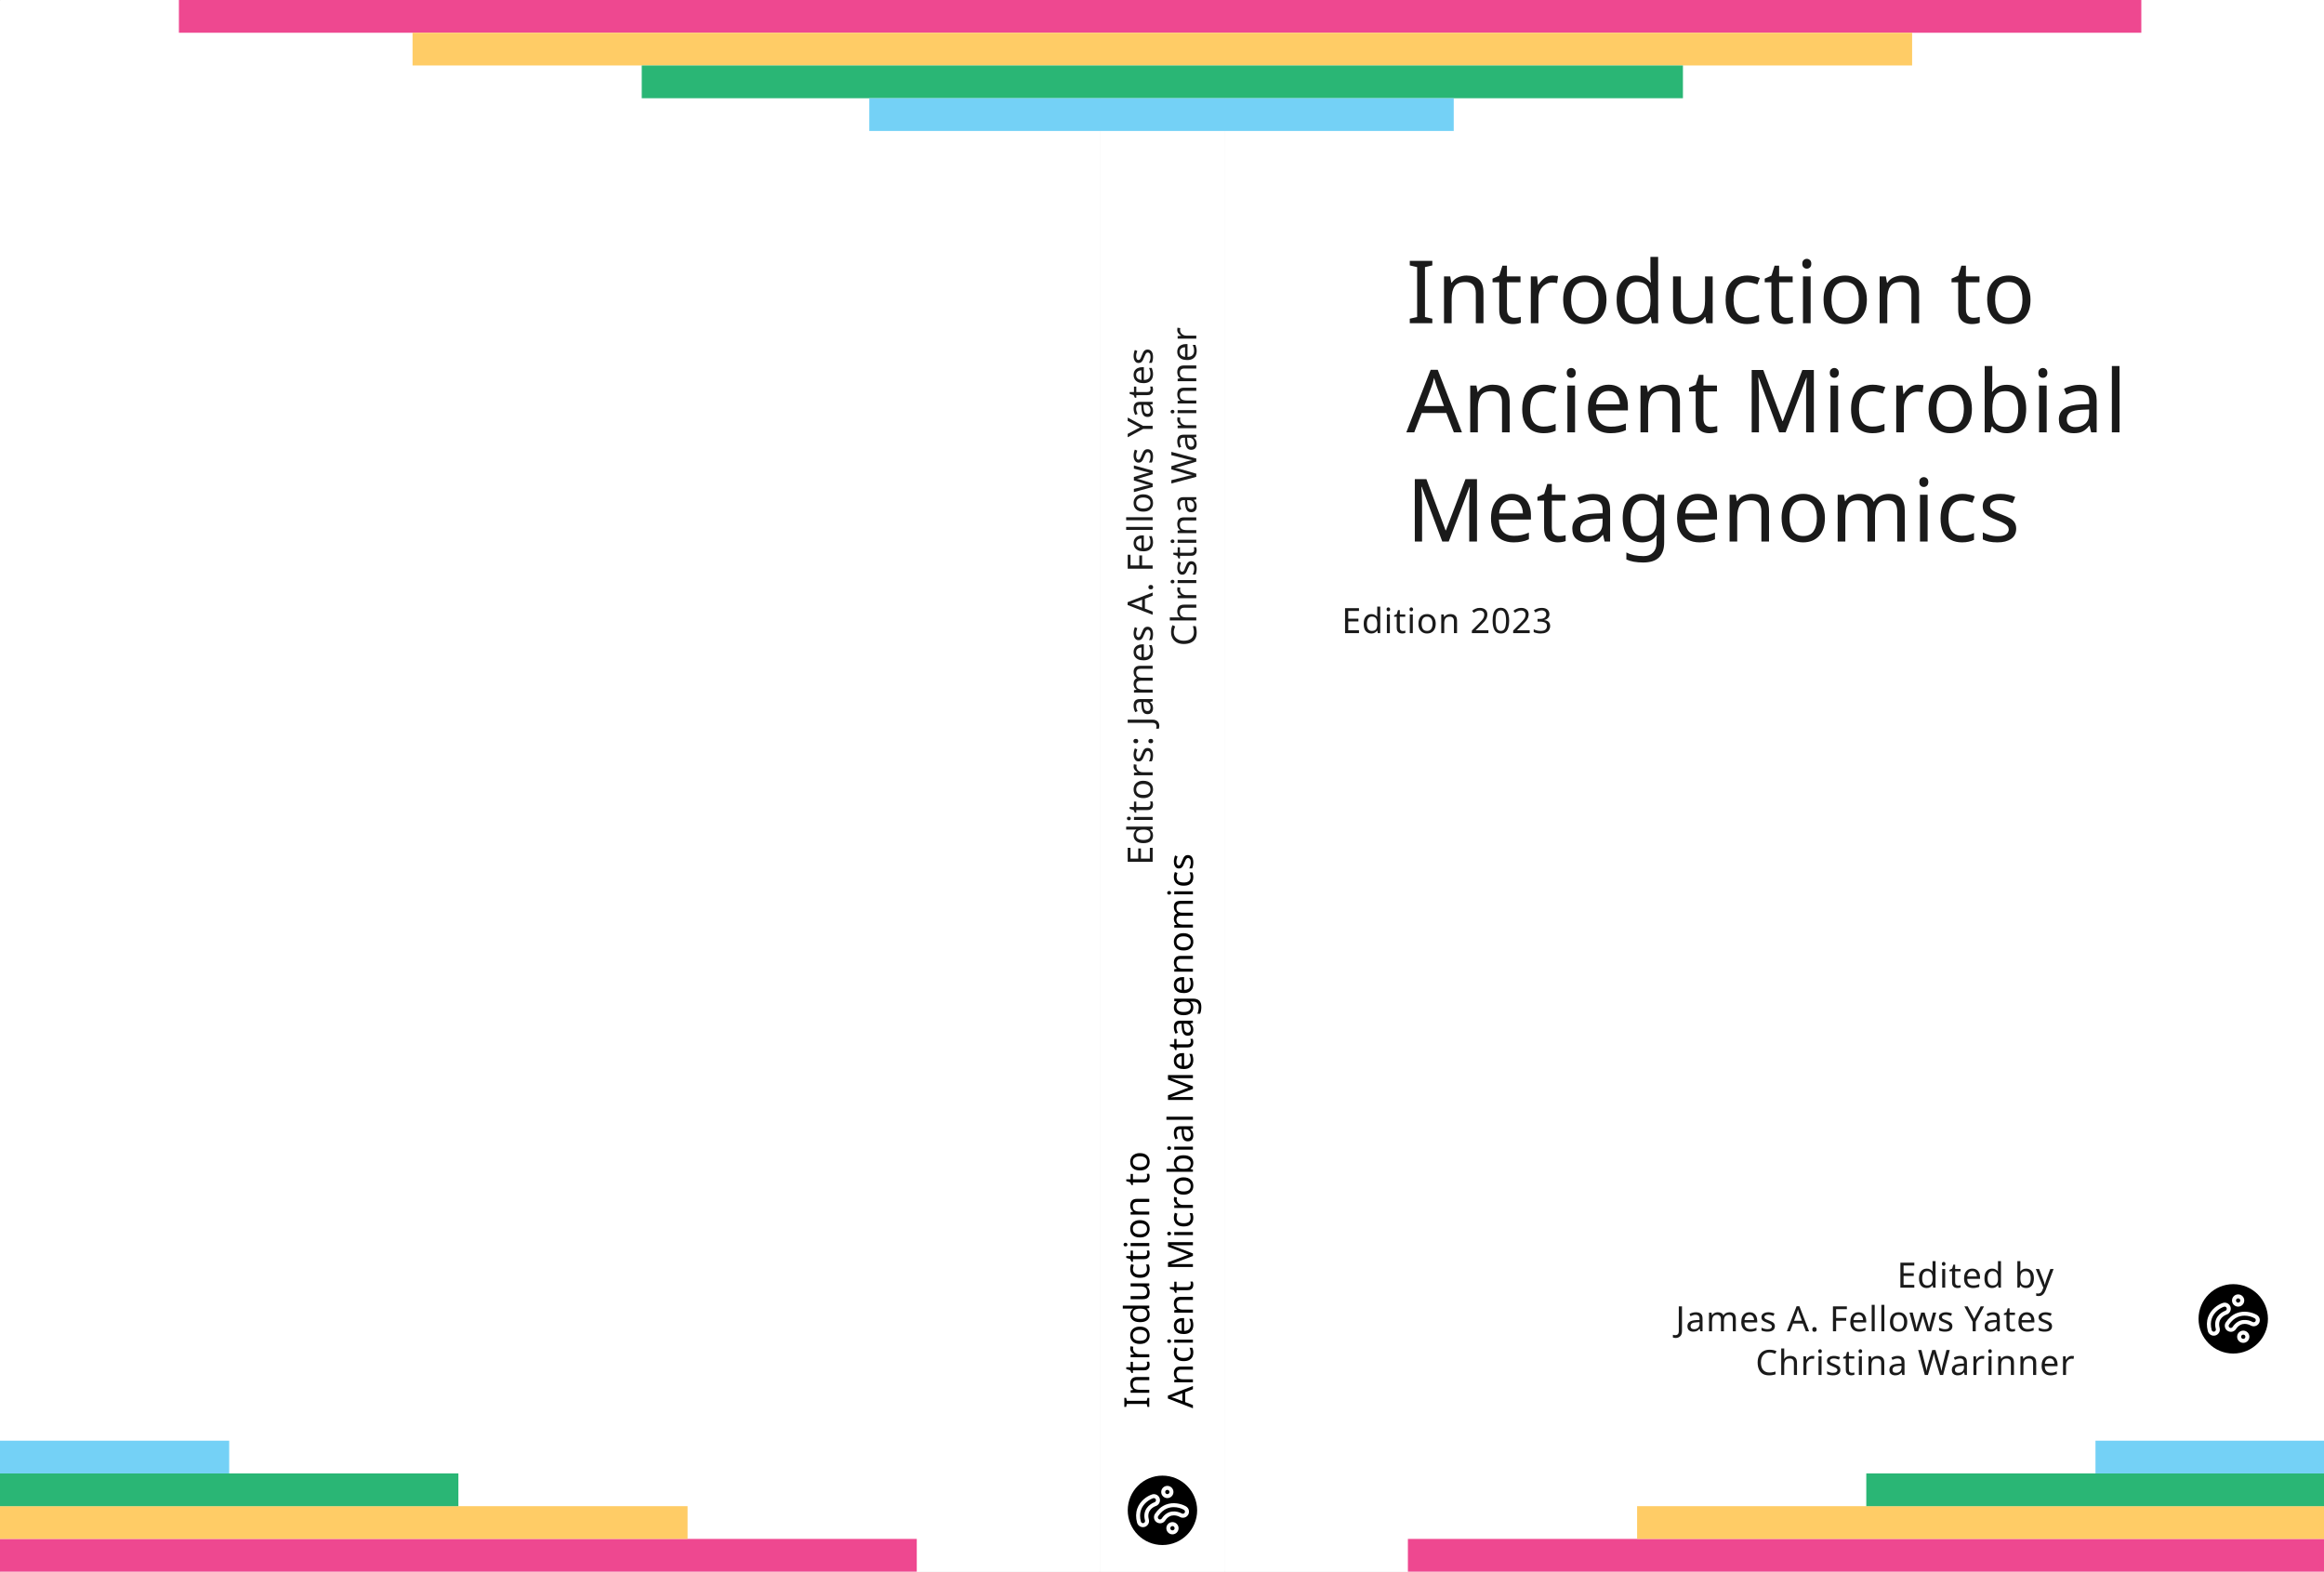
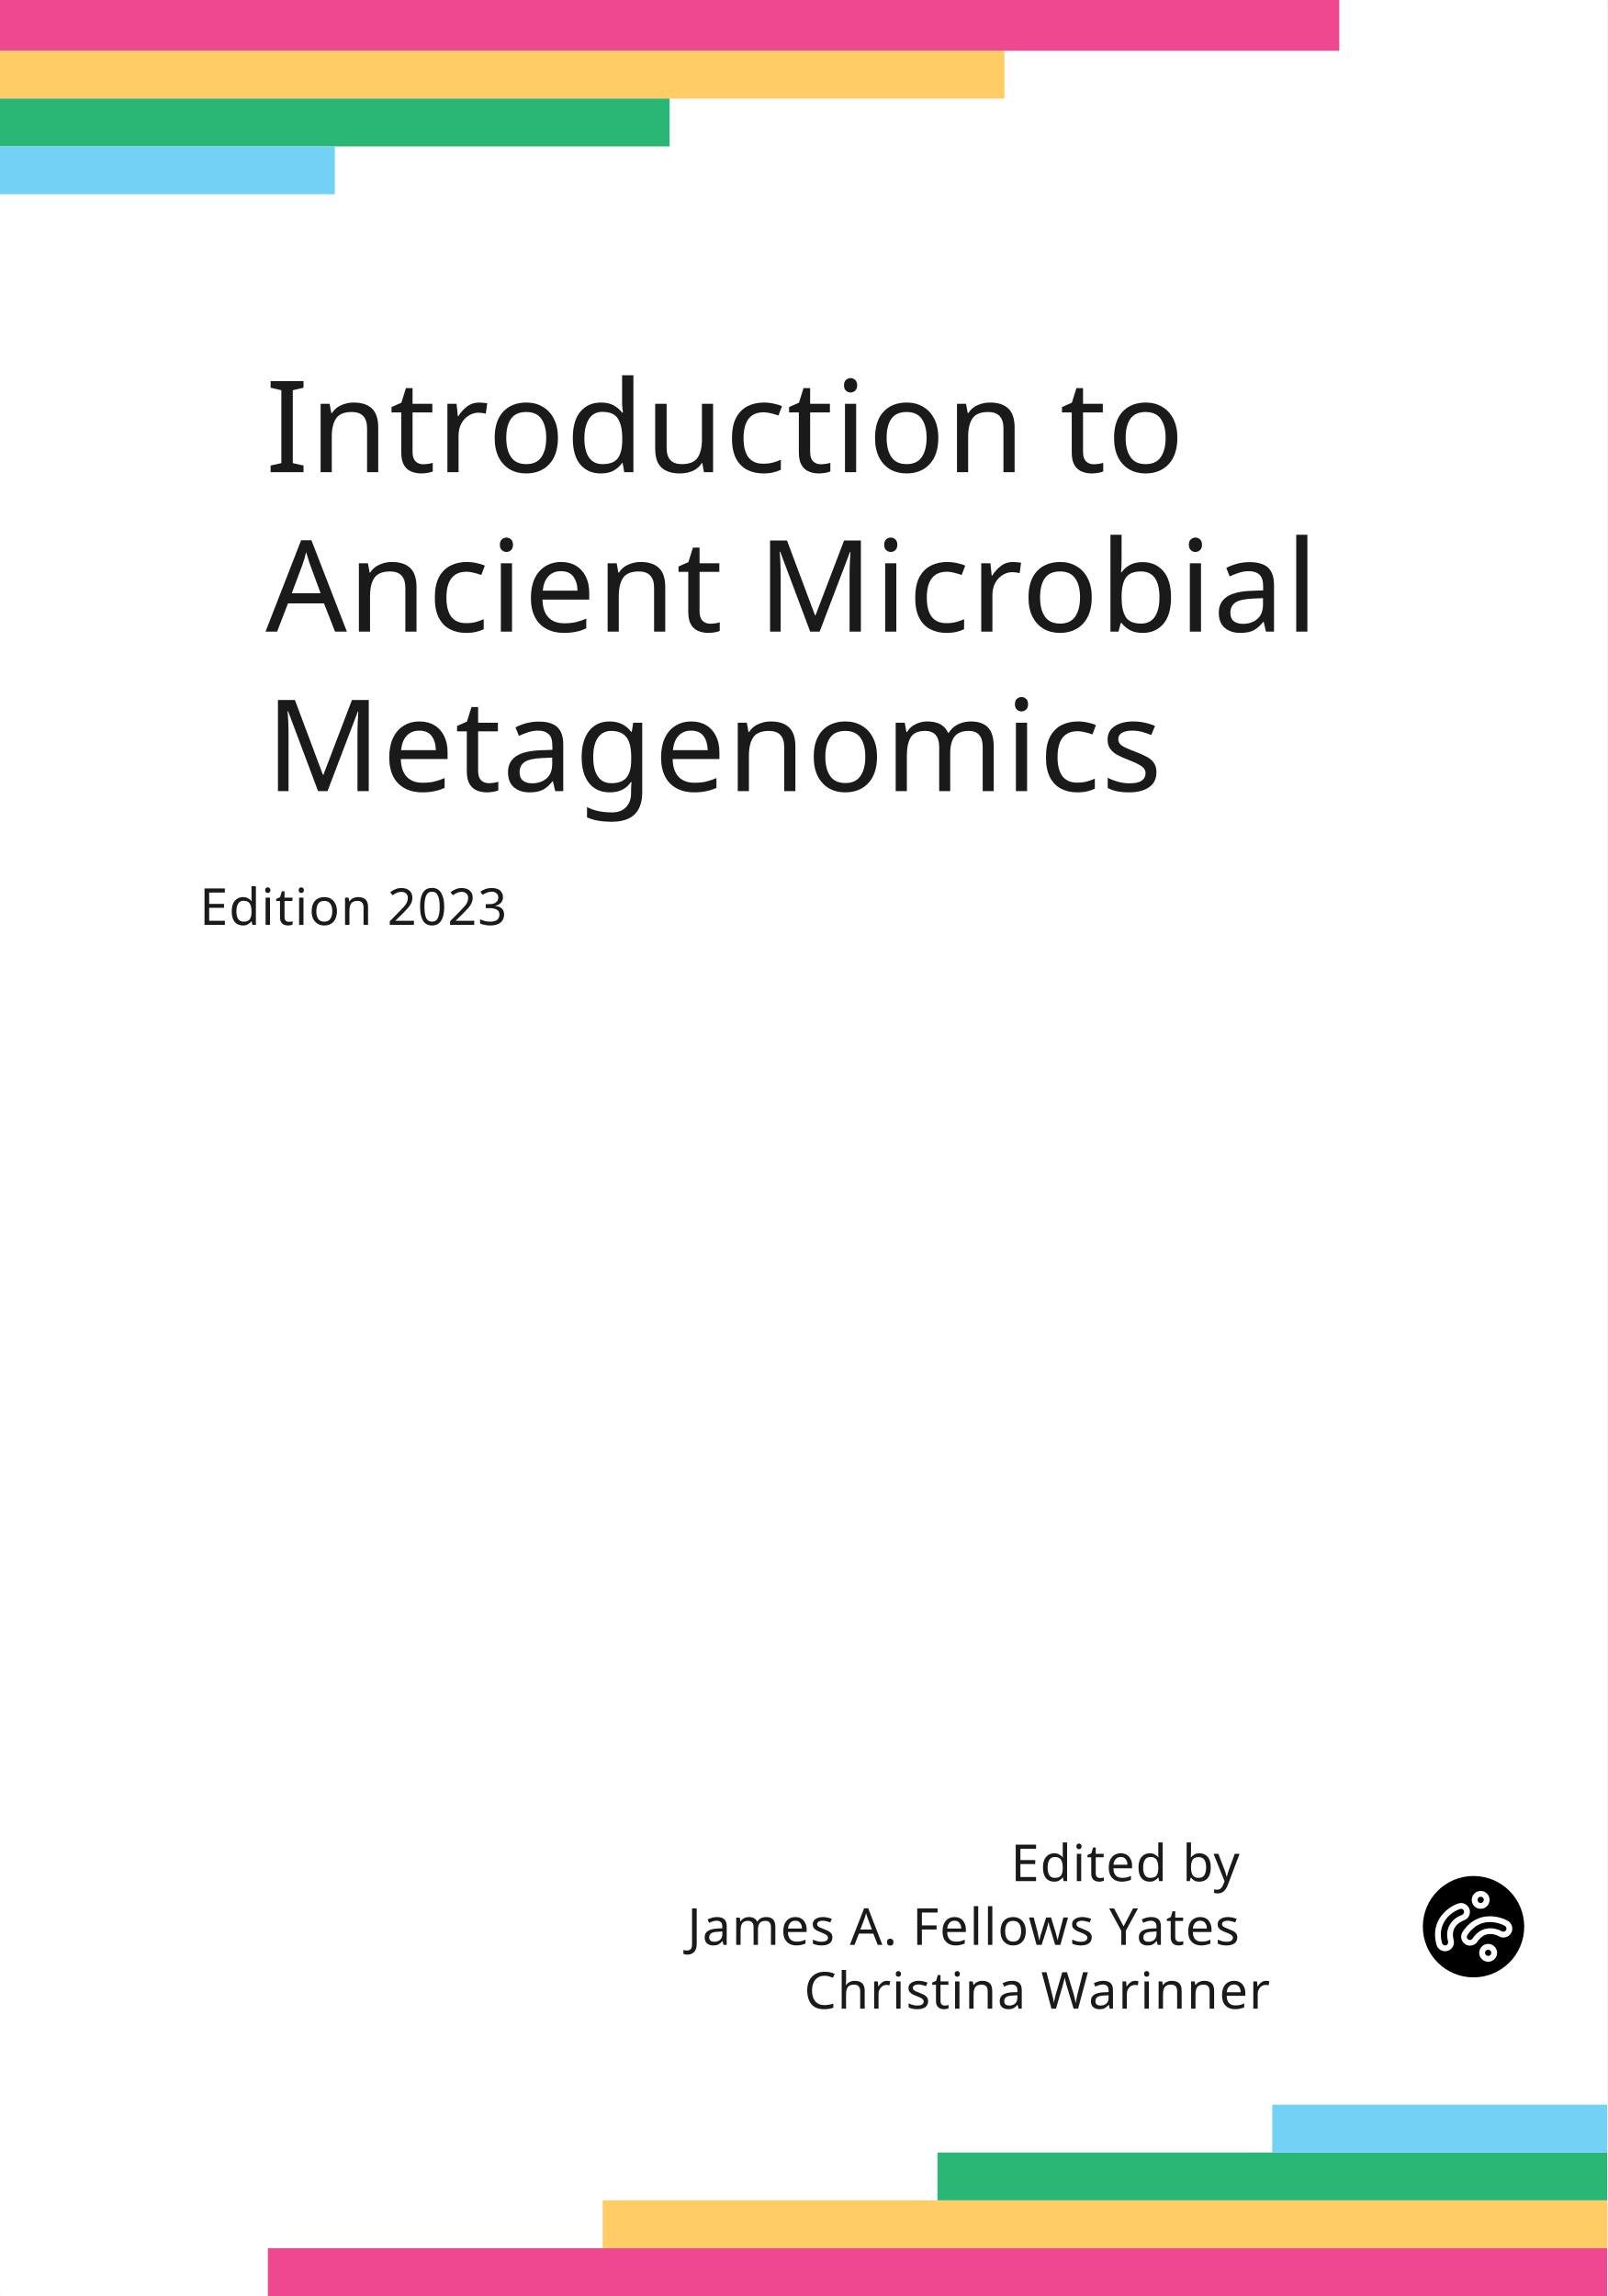
- <svg xmlns="http://www.w3.org/2000/svg" width="375.6mm" height="254mm" viewBox="0 0 375.6 254" version="1.1" id="svg1">
+ <svg xmlns="http://www.w3.org/2000/svg" width="177.8mm" height="254mm" viewBox="0 0 177.8 254" version="1.1" id="svg1">
  <defs id="defs1" />
-   <g id="layer1">
-     <rect style="fill:#ffffff;fill-opacity:1;stroke:none;stroke-width:0.265;stroke-linecap:square;stroke-linejoin:round;stroke-dasharray:none" id="rect21" width="20.108" height="254" x="177.8" y="-2.3706054e-06" />
-     <rect style="fill:#ffffff;stroke:none;stroke-width:0.529;stroke-linecap:square;stroke-linejoin:round" id="rect1-5" width="177.8" height="254" x="0" y="0" ry="0.211" />
-     <g id="g20" transform="translate(-61.38336,-111.125)">
-       <rect style="fill:#ffffff;stroke:none;stroke-width:0.529;stroke-linecap:square;stroke-linejoin:round" id="rect1" width="177.8" height="254" x="259.292" y="111.125" ry="0.211" />
-       <rect style="fill:#ee4890;fill-opacity:1;stroke:none;stroke-width:0.529;stroke-linecap:square;stroke-linejoin:round" id="rect2" width="317.163" height="5.615" x="90.296" y="110.802" ry="0" />
-       <rect style="fill:#ffcc66;fill-opacity:1;stroke:none;stroke-width:0.529;stroke-linecap:square;stroke-linejoin:round" id="rect2-6" width="242.358" height="5.292" x="128.058" y="116.417" ry="0" />
-       <rect style="fill:#2ab675;fill-opacity:1;stroke:none;stroke-width:0.529;stroke-linecap:square;stroke-linejoin:round" id="rect2-6-2" width="168.275" height="5.292" x="165.1" y="121.708" ry="0" />
-       <rect style="fill:#74d1f6;fill-opacity:1;stroke:none;stroke-width:0.529;stroke-linecap:square;stroke-linejoin:round" id="rect2-6-2-3" width="94.456" height="5.292" x="201.877" y="127" ry="0" />
-       <text xml:space="preserve" style="font-size:14.111px;line-height:normal;font-family:'Albert Sans';-inkscape-font-specification:'Albert Sans';text-align:end;text-decoration-color:#000000;letter-spacing:0.106px;text-anchor:end;fill:#1a1a1a;fill-opacity:1;stroke:none;stroke-width:0.529;stroke-linecap:square;stroke-linejoin:round" x="288.668" y="163.36" id="text4">
-         <tspan style="font-size:14.111px;text-align:start;text-anchor:start;stroke-width:0.529" x="288.668" y="163.36" id="tspan12">Introduction to </tspan>
-         <tspan style="font-size:14.111px;text-align:start;text-anchor:start;stroke-width:0.529" x="288.668" y="180.999" id="tspan16">Ancient Microbial</tspan>
-         <tspan style="font-size:14.111px;text-align:start;text-anchor:start;stroke-width:0.529" x="288.668" y="198.638" id="tspan15">Metagenomics</tspan>
-       </text>
-       <text xml:space="preserve" style="font-size:5.644px;line-height:normal;font-family:'Albert Sans';-inkscape-font-specification:'Albert Sans';text-align:start;text-decoration-color:#000000;letter-spacing:0.106px;text-anchor:start;fill:#1a1a1a;fill-opacity:1;stroke:none;stroke-width:0.529;stroke-linecap:square;stroke-linejoin:round" x="407.345" y="312.169" id="text8">
-         <tspan style="font-style:italic;font-size:5.644px;text-align:end;text-anchor:end;stroke-width:0.529" x="407.345" y="312.169" id="tspan18" />
-         <tspan style="font-size:5.644px;text-align:end;text-anchor:end;stroke-width:0.529" x="407.345" y="319.224" id="tspan17">Edited by</tspan>
-         <tspan style="font-size:5.644px;text-align:end;text-anchor:end;stroke-width:0.529" x="407.345" y="326.28" id="tspan11">James A. Fellows Yates</tspan>
-         <tspan style="font-size:5.644px;text-align:end;text-anchor:end;stroke-width:0.529" x="409.137" y="333.335" id="tspan10">Christina Warinner </tspan>
-       </text>
-       <text xml:space="preserve" style="font-size:5.644px;line-height:normal;font-family:'Albert Sans';-inkscape-font-specification:'Albert Sans';text-align:start;text-decoration-color:#000000;letter-spacing:0.106px;text-anchor:start;fill:#1a1a1a;fill-opacity:1;stroke:none;stroke-width:0.529;stroke-linecap:square;stroke-linejoin:round" x="-153.306" y="240.612" id="text8-4" transform="rotate(-90)">
-         <tspan style="font-style:italic;font-size:5.644px;text-align:end;text-anchor:end;stroke-width:0.529" x="-153.306" y="240.612" id="tspan18-9" />
-         <tspan style="font-size:5.644px;text-align:end;text-anchor:end;stroke-width:0.529" x="-153.306" y="247.668" id="tspan11-9">Editors: James A. Fellows Yates</tspan>
-         <tspan style="font-size:5.644px;text-align:end;text-anchor:end;stroke-width:0.529" x="-151.514" y="254.723" id="tspan10-1">Christina Warinner </tspan>
-       </text>
-       <text xml:space="preserve" style="font-size:5.644px;line-height:normal;font-family:'Albert Sans';-inkscape-font-specification:'Albert Sans';text-align:start;text-decoration-color:#000000;letter-spacing:0.106px;text-anchor:start;fill:#1a1a1a;fill-opacity:1;stroke:none;stroke-width:0.529;stroke-linecap:square;stroke-linejoin:round" x="323.041" y="213.444" id="text8-9">
-         <tspan style="font-size:5.644px;text-align:end;text-anchor:end;stroke-width:0.529" x="323.147" y="213.444" id="tspan10-8">Edition 2023</tspan>
-       </text>
-       <g id="g8" transform="matrix(0.07533679,0,0,0.07533679,416.6656,318.6174)">
-         <path class="cls-1" d="M 84.72,26.45 A 12.13,12.13 0 1 0 96.85,38.58 12.14,12.14 0 0 0 84.72,26.45 Z m 0,16.39 A 4.26,4.26 0 1 1 89,38.58 4.26,4.26 0 0 1 84.72,42.84 Z" id="path1" style="fill:#ffffff" />
-         <path class="cls-1" d="M 94.89,98.34 A 12.13,12.13 0 1 0 107,110.47 12.15,12.15 0 0 0 94.89,98.34 Z m 0,16.39 a 4.26,4.26 0 1 1 4.25,-4.26 4.26,4.26 0 0 1 -4.25,4.26 z" id="path2" style="fill:#ffffff" />
-         <path class="cls-1" d="M 69.43,51 A 12.11,12.11 0 0 0 54.09,43.44 c -10,3.41 -23.59,12.76 -28.95,27.92 -3,8.55 -3.18,18 -0.45,28 A 12.14,12.14 0 0 0 36.36,108.28 12.09,12.09 0 0 0 48,93.05 C 42.85,74.13 58.7,67.49 61.91,66.36 A 12.13,12.13 0 0 0 69.43,51 Z M 59.34,58.93 C 49.59,62.36 34.63,73.85 40.43,95.12 a 4.21,4.21 0 0 1 -0.41,3.2 4.17,4.17 0 0 1 -2.55,2 4.22,4.22 0 0 1 -5.18,-3 C 30,88.88 30.08,81 32.56,74 v 0 C 37,61.53 48.29,53.78 56.63,50.94 a 4.223,4.223 0 1 1 2.71,8 z" id="path3" style="fill:#ffffff" />
-         <path class="cls-1" d="M 121.57,67.06 C 112.4,61.81 96.4,57.8 81.48,63.8 73.07,67.18 65.9,73.29 60.18,82 a 12.12,12.12 0 0 0 3.44,16.75 12.09,12.09 0 0 0 16.75,-3.44 c 10.79,-16.38 26.25,-8.87 29.22,-7.21 a 12.093,12.093 0 0 0 12,-21 z m -2.35,12.58 a 4.26,4.26 0 0 1 -5.77,1.57 c -9,-5 -27.53,-8.67 -39.66,9.74 a 4.11,4.11 0 0 1 -2.66,1.8 4.21,4.21 0 0 1 -4.37,-6.44 C 71.58,79 77.52,73.87 84.42,71.1 a 35,35 0 0 1 13.08,-2.45 42,42 0 0 1 20.15,5.24 4.22,4.22 0 0 1 1.57,5.75 z" id="path4" style="fill:#ffffff" />
-         <circle cx="75" cy="75" r="74.44" id="circle4" />
-         <path class="cls-1" d="M 85.5,22.54 A 13.12,13.12 0 1 0 98.61,35.66 13.13,13.13 0 0 0 85.5,22.54 Z m 0,17.72 a 4.6,4.6 0 1 1 4.6,-4.6 4.61,4.61 0 0 1 -4.6,4.6 z" id="path5" style="fill:#ffffff" />
-         <path class="cls-1" d="m 96.48,100.27 a 13.12,13.12 0 1 0 13.12,13.12 13.13,13.13 0 0 0 -13.12,-13.12 z m 0,17.72 a 4.6,4.6 0 1 1 4.61,-4.6 4.61,4.61 0 0 1 -4.61,4.61 z" id="path6" style="fill:#ffffff" />
-         <path class="cls-1" d="M 69,49.13 A 13.09,13.09 0 0 0 52.38,41 C 41.56,44.68 26.87,54.8 21.07,71.19 17.8,80.43 17.64,90.62 20.59,101.46 a 13.07,13.07 0 0 0 16.05,9.18 13.09,13.09 0 0 0 9.18,-16 C 40.24,74.19 57.39,67.01 60.82,65.79 A 13.13,13.13 0 0 0 69,49.13 Z M 58.05,57.66 C 47.51,61.38 31.34,73.8 37.6,96.8 a 4.56,4.56 0 0 1 -3.2,5.59 4.57,4.57 0 0 1 -5.59,-3.21 C 26.32,90 26.41,81.57 29.1,74 v 0 c 4.78,-13.52 17,-21.9 26,-25 a 4.67,4.67 0 0 1 1.47,-0.24 4.59,4.59 0 0 1 2,0.47 4.54,4.54 0 0 1 2.3,2.62 4.59,4.59 0 0 1 -2.82,5.81 z" id="path7" style="fill:#ffffff" />
-         <path class="cls-1" d="m 125.34,66.45 c -9.92,-5.68 -27.22,-10 -43.35,-3.53 -9.1,3.66 -16.85,10.27 -23,19.66 a 13.09,13.09 0 0 0 3.72,18.1 13,13 0 0 0 7.17,2.17 12.59,12.59 0 0 0 2.66,-0.28 12.9,12.9 0 0 0 8.25,-5.57 c 11.67,-17.7 28.38,-9.59 31.6,-7.79 a 13.088,13.088 0 0 0 13,-22.72 z m -2.55,13.61 a 4.59,4.59 0 0 1 -6.23,1.69 C 106.8,76.3 86.79,72.38 73.68,92.28 a 4.56,4.56 0 1 1 -7.61,-5 c 5.21,-7.91 11.64,-13.44 19.1,-16.44 a 37.81,37.81 0 0 1 14.14,-2.65 45.25,45.25 0 0 1 21.79,5.67 4.56,4.56 0 0 1 1.69,6.2 z" id="path8" style="fill:#ffffff" />
-       </g>
-       <g id="g8-1" transform="matrix(0.07533679,0,0,0.07533679,243.6047,349.5639)">
-         <path class="cls-1" d="M 84.72,26.45 A 12.13,12.13 0 1 0 96.85,38.58 12.14,12.14 0 0 0 84.72,26.45 Z m 0,16.39 A 4.26,4.26 0 1 1 89,38.58 4.26,4.26 0 0 1 84.72,42.84 Z" id="path1-7" style="fill:#ffffff" />
-         <path class="cls-1" d="M 94.89,98.34 A 12.13,12.13 0 1 0 107,110.47 12.15,12.15 0 0 0 94.89,98.34 Z m 0,16.39 a 4.26,4.26 0 1 1 4.25,-4.26 4.26,4.26 0 0 1 -4.25,4.26 z" id="path2-2" style="fill:#ffffff" />
-         <path class="cls-1" d="M 69.43,51 A 12.11,12.11 0 0 0 54.09,43.44 c -10,3.41 -23.59,12.76 -28.95,27.92 -3,8.55 -3.18,18 -0.45,28 A 12.14,12.14 0 0 0 36.36,108.28 12.09,12.09 0 0 0 48,93.05 C 42.85,74.13 58.7,67.49 61.91,66.36 A 12.13,12.13 0 0 0 69.43,51 Z M 59.34,58.93 C 49.59,62.36 34.63,73.85 40.43,95.12 a 4.21,4.21 0 0 1 -0.41,3.2 4.17,4.17 0 0 1 -2.55,2 4.22,4.22 0 0 1 -5.18,-3 C 30,88.88 30.08,81 32.56,74 v 0 C 37,61.53 48.29,53.78 56.63,50.94 a 4.223,4.223 0 1 1 2.71,8 z" id="path3-7" style="fill:#ffffff" />
-         <path class="cls-1" d="M 121.57,67.06 C 112.4,61.81 96.4,57.8 81.48,63.8 73.07,67.18 65.9,73.29 60.18,82 a 12.12,12.12 0 0 0 3.44,16.75 12.09,12.09 0 0 0 16.75,-3.44 c 10.79,-16.38 26.25,-8.87 29.22,-7.21 a 12.093,12.093 0 0 0 12,-21 z m -2.35,12.58 a 4.26,4.26 0 0 1 -5.77,1.57 c -9,-5 -27.53,-8.67 -39.66,9.74 a 4.11,4.11 0 0 1 -2.66,1.8 4.21,4.21 0 0 1 -4.37,-6.44 C 71.58,79 77.52,73.87 84.42,71.1 a 35,35 0 0 1 13.08,-2.45 42,42 0 0 1 20.15,5.24 4.22,4.22 0 0 1 1.57,5.75 z" id="path4-2" style="fill:#ffffff" />
-         <circle cx="75" cy="75" r="74.44" id="circle4-2" />
-         <path class="cls-1" d="M 85.5,22.54 A 13.12,13.12 0 1 0 98.61,35.66 13.13,13.13 0 0 0 85.5,22.54 Z m 0,17.72 a 4.6,4.6 0 1 1 4.6,-4.6 4.61,4.61 0 0 1 -4.6,4.6 z" id="path5-6" style="fill:#ffffff" />
-         <path class="cls-1" d="m 96.48,100.27 a 13.12,13.12 0 1 0 13.12,13.12 13.13,13.13 0 0 0 -13.12,-13.12 z m 0,17.72 a 4.6,4.6 0 1 1 4.61,-4.6 4.61,4.61 0 0 1 -4.61,4.61 z" id="path6-1" style="fill:#ffffff" />
-         <path class="cls-1" d="M 69,49.13 A 13.09,13.09 0 0 0 52.38,41 C 41.56,44.68 26.87,54.8 21.07,71.19 17.8,80.43 17.64,90.62 20.59,101.46 a 13.07,13.07 0 0 0 16.05,9.18 13.09,13.09 0 0 0 9.18,-16 C 40.24,74.19 57.39,67.01 60.82,65.79 A 13.13,13.13 0 0 0 69,49.13 Z M 58.05,57.66 C 47.51,61.38 31.34,73.8 37.6,96.8 a 4.56,4.56 0 0 1 -3.2,5.59 4.57,4.57 0 0 1 -5.59,-3.21 C 26.32,90 26.41,81.57 29.1,74 v 0 c 4.78,-13.52 17,-21.9 26,-25 a 4.67,4.67 0 0 1 1.47,-0.24 4.59,4.59 0 0 1 2,0.47 4.54,4.54 0 0 1 2.3,2.62 4.59,4.59 0 0 1 -2.82,5.81 z" id="path7-0" style="fill:#ffffff" />
-         <path class="cls-1" d="m 125.34,66.45 c -9.92,-5.68 -27.22,-10 -43.35,-3.53 -9.1,3.66 -16.85,10.27 -23,19.66 a 13.09,13.09 0 0 0 3.72,18.1 13,13 0 0 0 7.17,2.17 12.59,12.59 0 0 0 2.66,-0.28 12.9,12.9 0 0 0 8.25,-5.57 c 11.67,-17.7 28.38,-9.59 31.6,-7.79 a 13.088,13.088 0 0 0 13,-22.72 z m -2.55,13.61 a 4.59,4.59 0 0 1 -6.23,1.69 C 106.8,76.3 86.79,72.38 73.68,92.28 a 4.56,4.56 0 1 1 -7.61,-5 c 5.21,-7.91 11.64,-13.44 19.1,-16.44 a 37.81,37.81 0 0 1 14.14,-2.65 45.25,45.25 0 0 1 21.79,5.67 4.56,4.56 0 0 1 1.69,6.2 z" id="path8-6" style="fill:#ffffff" />
-       </g>
-       <rect style="fill:#ee4890;fill-opacity:1;stroke:none;stroke-width:0.529;stroke-linecap:square;stroke-linejoin:round" id="rect2-4" width="148.167" height="5.292" x="-437.092" y="-365.125" ry="0" transform="scale(-1)" />
-       <rect style="fill:#ffcc66;fill-opacity:1;stroke:none;stroke-width:0.529;stroke-linecap:square;stroke-linejoin:round" id="rect2-6-5" width="111.125" height="5.292" x="-437.092" y="-359.833" ry="0" transform="scale(-1)" />
-       <rect style="fill:#2ab675;fill-opacity:1;stroke:none;stroke-width:0.529;stroke-linecap:square;stroke-linejoin:round" id="rect2-6-2-0" width="74.083" height="5.292" x="-437.092" y="-354.542" ry="0" transform="scale(-1)" />
-       <rect style="fill:#74d1f6;fill-opacity:1;stroke:none;stroke-width:0.529;stroke-linecap:square;stroke-linejoin:round" id="rect2-6-2-3-3" width="37.042" height="5.292" x="-437.092" y="-349.25" ry="0" transform="scale(-1)" />
+   <g id="layer1" transform="translate(-197.9083)">
+     <rect style="fill:#ffffff;stroke:none;stroke-width:0.529;stroke-linecap:square;stroke-linejoin:round" id="rect1" width="177.8" height="254" x="197.908" y="0" ry="0.211" />
+     <rect style="fill:#ee4890;fill-opacity:1;stroke:none;stroke-width:0.529;stroke-linecap:square;stroke-linejoin:round" id="rect2" width="148.167" height="5.615" x="197.908" y="0" ry="0" />
+     <rect style="fill:#ffcc66;fill-opacity:1;stroke:none;stroke-width:0.529;stroke-linecap:square;stroke-linejoin:round" id="rect2-6" width="111.125" height="5.292" x="197.908" y="5.615" ry="0" />
+     <rect style="fill:#2ab675;fill-opacity:1;stroke:none;stroke-width:0.529;stroke-linecap:square;stroke-linejoin:round" id="rect2-6-2" width="74.083" height="5.292" x="197.908" y="10.907" ry="0" />
+     <rect style="fill:#74d1f6;fill-opacity:1;stroke:none;stroke-width:0.529;stroke-linecap:square;stroke-linejoin:round" id="rect2-6-2-3" width="37.042" height="5.292" x="197.908" y="16.198" ry="0" />
+     <text xml:space="preserve" style="font-size:14.111px;line-height:normal;font-family:'Albert Sans';-inkscape-font-specification:'Albert Sans';text-align:end;text-decoration-color:#000000;letter-spacing:0.106px;text-anchor:end;fill:#1a1a1a;fill-opacity:1;stroke:none;stroke-width:0.529;stroke-linecap:square;stroke-linejoin:round" x="227.285" y="52.235" id="text4">
+       <tspan style="font-size:14.111px;text-align:start;text-anchor:start;stroke-width:0.529" x="227.285" y="52.235" id="tspan12">Introduction to </tspan>
+       <tspan style="font-size:14.111px;text-align:start;text-anchor:start;stroke-width:0.529" x="227.285" y="69.874" id="tspan16">Ancient Microbial</tspan>
+       <tspan style="font-size:14.111px;text-align:start;text-anchor:start;stroke-width:0.529" x="227.285" y="87.513" id="tspan15">Metagenomics</tspan>
+     </text>
+     <text xml:space="preserve" style="font-size:5.644px;line-height:normal;font-family:'Albert Sans';-inkscape-font-specification:'Albert Sans';text-align:start;text-decoration-color:#000000;letter-spacing:0.106px;text-anchor:start;fill:#1a1a1a;fill-opacity:1;stroke:none;stroke-width:0.529;stroke-linecap:square;stroke-linejoin:round" x="345.962" y="201.044" id="text8">
+       <tspan style="font-style:italic;font-size:5.644px;text-align:end;text-anchor:end;stroke-width:0.529" x="345.962" y="201.044" id="tspan18" />
+       <tspan style="font-size:5.644px;text-align:end;text-anchor:end;stroke-width:0.529" x="345.962" y="208.099" id="tspan17">Edited by</tspan>
+       <tspan style="font-size:5.644px;text-align:end;text-anchor:end;stroke-width:0.529" x="345.962" y="215.155" id="tspan11">James A. Fellows Yates</tspan>
+       <tspan style="font-size:5.644px;text-align:end;text-anchor:end;stroke-width:0.529" x="347.754" y="222.21" id="tspan10">Christina Warinner </tspan>
+     </text>
+     <text xml:space="preserve" style="font-size:5.644px;line-height:normal;font-family:'Albert Sans';-inkscape-font-specification:'Albert Sans';text-align:start;text-decoration-color:#000000;letter-spacing:0.106px;text-anchor:start;fill:#1a1a1a;fill-opacity:1;stroke:none;stroke-width:0.529;stroke-linecap:square;stroke-linejoin:round" x="261.658" y="102.319" id="text8-9">
+       <tspan style="font-size:5.644px;text-align:end;text-anchor:end;stroke-width:0.529" x="261.764" y="102.319" id="tspan10-8">Edition 2023</tspan>
+     </text>
+     <g id="g8" transform="matrix(0.07533679,0,0,0.07533679,355.2822,207.4924)">
+       <path class="cls-1" d="M 84.72,26.45 A 12.13,12.13 0 1 0 96.85,38.58 12.14,12.14 0 0 0 84.72,26.45 Z m 0,16.39 A 4.26,4.26 0 1 1 89,38.58 4.26,4.26 0 0 1 84.72,42.84 Z" id="path1" style="fill:#ffffff" />
+       <path class="cls-1" d="M 94.89,98.34 A 12.13,12.13 0 1 0 107,110.47 12.15,12.15 0 0 0 94.89,98.34 Z m 0,16.39 a 4.26,4.26 0 1 1 4.25,-4.26 4.26,4.26 0 0 1 -4.25,4.26 z" id="path2" style="fill:#ffffff" />
+       <path class="cls-1" d="M 69.43,51 A 12.11,12.11 0 0 0 54.09,43.44 c -10,3.41 -23.59,12.76 -28.95,27.92 -3,8.55 -3.18,18 -0.45,28 A 12.14,12.14 0 0 0 36.36,108.28 12.09,12.09 0 0 0 48,93.05 C 42.85,74.13 58.7,67.49 61.91,66.36 A 12.13,12.13 0 0 0 69.43,51 Z M 59.34,58.93 C 49.59,62.36 34.63,73.85 40.43,95.12 a 4.21,4.21 0 0 1 -0.41,3.2 4.17,4.17 0 0 1 -2.55,2 4.22,4.22 0 0 1 -5.18,-3 C 30,88.88 30.08,81 32.56,74 v 0 C 37,61.53 48.29,53.78 56.63,50.94 a 4.223,4.223 0 1 1 2.71,8 z" id="path3" style="fill:#ffffff" />
+       <path class="cls-1" d="M 121.57,67.06 C 112.4,61.81 96.4,57.8 81.48,63.8 73.07,67.18 65.9,73.29 60.18,82 a 12.12,12.12 0 0 0 3.44,16.75 12.09,12.09 0 0 0 16.75,-3.44 c 10.79,-16.38 26.25,-8.87 29.22,-7.21 a 12.093,12.093 0 0 0 12,-21 z m -2.35,12.58 a 4.26,4.26 0 0 1 -5.77,1.57 c -9,-5 -27.53,-8.67 -39.66,9.74 a 4.11,4.11 0 0 1 -2.66,1.8 4.21,4.21 0 0 1 -4.37,-6.44 C 71.58,79 77.52,73.87 84.42,71.1 a 35,35 0 0 1 13.08,-2.45 42,42 0 0 1 20.15,5.24 4.22,4.22 0 0 1 1.57,5.75 z" id="path4" style="fill:#ffffff" />
+       <circle cx="75" cy="75" r="74.44" id="circle4" />
+       <path class="cls-1" d="M 85.5,22.54 A 13.12,13.12 0 1 0 98.61,35.66 13.13,13.13 0 0 0 85.5,22.54 Z m 0,17.72 a 4.6,4.6 0 1 1 4.6,-4.6 4.61,4.61 0 0 1 -4.6,4.6 z" id="path5" style="fill:#ffffff" />
+       <path class="cls-1" d="m 96.48,100.27 a 13.12,13.12 0 1 0 13.12,13.12 13.13,13.13 0 0 0 -13.12,-13.12 z m 0,17.72 a 4.6,4.6 0 1 1 4.61,-4.6 4.61,4.61 0 0 1 -4.61,4.61 z" id="path6" style="fill:#ffffff" />
+       <path class="cls-1" d="M 69,49.13 A 13.09,13.09 0 0 0 52.38,41 C 41.56,44.68 26.87,54.8 21.07,71.19 17.8,80.43 17.64,90.62 20.59,101.46 a 13.07,13.07 0 0 0 16.05,9.18 13.09,13.09 0 0 0 9.18,-16 C 40.24,74.19 57.39,67.01 60.82,65.79 A 13.13,13.13 0 0 0 69,49.13 Z M 58.05,57.66 C 47.51,61.38 31.34,73.8 37.6,96.8 a 4.56,4.56 0 0 1 -3.2,5.59 4.57,4.57 0 0 1 -5.59,-3.21 C 26.32,90 26.41,81.57 29.1,74 v 0 c 4.78,-13.52 17,-21.9 26,-25 a 4.67,4.67 0 0 1 1.47,-0.24 4.59,4.59 0 0 1 2,0.47 4.54,4.54 0 0 1 2.3,2.62 4.59,4.59 0 0 1 -2.82,5.81 z" id="path7" style="fill:#ffffff" />
+       <path class="cls-1" d="m 125.34,66.45 c -9.92,-5.68 -27.22,-10 -43.35,-3.53 -9.1,3.66 -16.85,10.27 -23,19.66 a 13.09,13.09 0 0 0 3.72,18.1 13,13 0 0 0 7.17,2.17 12.59,12.59 0 0 0 2.66,-0.28 12.9,12.9 0 0 0 8.25,-5.57 c 11.67,-17.7 28.38,-9.59 31.6,-7.79 a 13.088,13.088 0 0 0 13,-22.72 z m -2.55,13.61 a 4.59,4.59 0 0 1 -6.23,1.69 C 106.8,76.3 86.79,72.38 73.68,92.28 a 4.56,4.56 0 1 1 -7.61,-5 c 5.21,-7.91 11.64,-13.44 19.1,-16.44 a 37.81,37.81 0 0 1 14.14,-2.65 45.25,45.25 0 0 1 21.79,5.67 4.56,4.56 0 0 1 1.69,6.2 z" id="path8" style="fill:#ffffff" />
    </g>
-     <rect style="fill:#ee4890;fill-opacity:1;stroke:none;stroke-width:0.529;stroke-linecap:square;stroke-linejoin:round" id="rect2-4-4" width="148.167" height="5.292" x="0" y="-254" ry="0" transform="scale(1,-1)" />
-     <rect style="fill:#ffcc66;fill-opacity:1;stroke:none;stroke-width:0.529;stroke-linecap:square;stroke-linejoin:round" id="rect2-6-5-9" width="111.125" height="5.292" x="0" y="-248.708" ry="0" transform="scale(1,-1)" />
-     <rect style="fill:#2ab675;fill-opacity:1;stroke:none;stroke-width:0.529;stroke-linecap:square;stroke-linejoin:round" id="rect2-6-2-0-5" width="74.083" height="5.292" x="0" y="-243.417" ry="0" transform="scale(1,-1)" />
-     <rect style="fill:#74d1f6;fill-opacity:1;stroke:none;stroke-width:0.529;stroke-linecap:square;stroke-linejoin:round" id="rect2-6-2-3-3-0" width="37.042" height="5.292" x="0" y="-238.125" ry="0" transform="scale(1,-1)" />
-     <text xml:space="preserve" style="font-size:5.644px;line-height:normal;font-family:'Albert Sans';-inkscape-font-specification:'Albert Sans';text-align:start;text-decoration-color:#000000;letter-spacing:0.106px;text-anchor:start;fill:none;fill-opacity:1;stroke:#000000;stroke-width:0.265;stroke-linecap:square;stroke-linejoin:round;stroke-dasharray:none" x="-227.592" y="185.74" id="text21" transform="rotate(-90)">
-       <tspan id="tspan21" style="text-align:start;text-anchor:start;fill:#000000;stroke:none;stroke-width:0.265" x="-227.592" y="185.74">Introduction to</tspan>
-       <tspan style="text-align:start;text-anchor:start;fill:#000000;stroke:none;stroke-width:0.265" x="-227.592" y="192.795" id="tspan22">Ancient Microbial Metagenomics</tspan>
-     </text>
+     <rect style="fill:#ee4890;fill-opacity:1;stroke:none;stroke-width:0.529;stroke-linecap:square;stroke-linejoin:round" id="rect2-4" width="148.167" height="5.292" x="-375.708" y="-254" ry="0" transform="scale(-1)" />
+     <rect style="fill:#ffcc66;fill-opacity:1;stroke:none;stroke-width:0.529;stroke-linecap:square;stroke-linejoin:round" id="rect2-6-5" width="111.125" height="5.292" x="-375.708" y="-248.708" ry="0" transform="scale(-1)" />
+     <rect style="fill:#2ab675;fill-opacity:1;stroke:none;stroke-width:0.529;stroke-linecap:square;stroke-linejoin:round" id="rect2-6-2-0" width="74.083" height="5.292" x="-375.708" y="-243.417" ry="0" transform="scale(-1)" />
+     <rect style="fill:#74d1f6;fill-opacity:1;stroke:none;stroke-width:0.529;stroke-linecap:square;stroke-linejoin:round" id="rect2-6-2-3-3" width="37.042" height="5.292" x="-375.708" y="-238.125" ry="0" transform="scale(-1)" />
  </g>
</svg>
